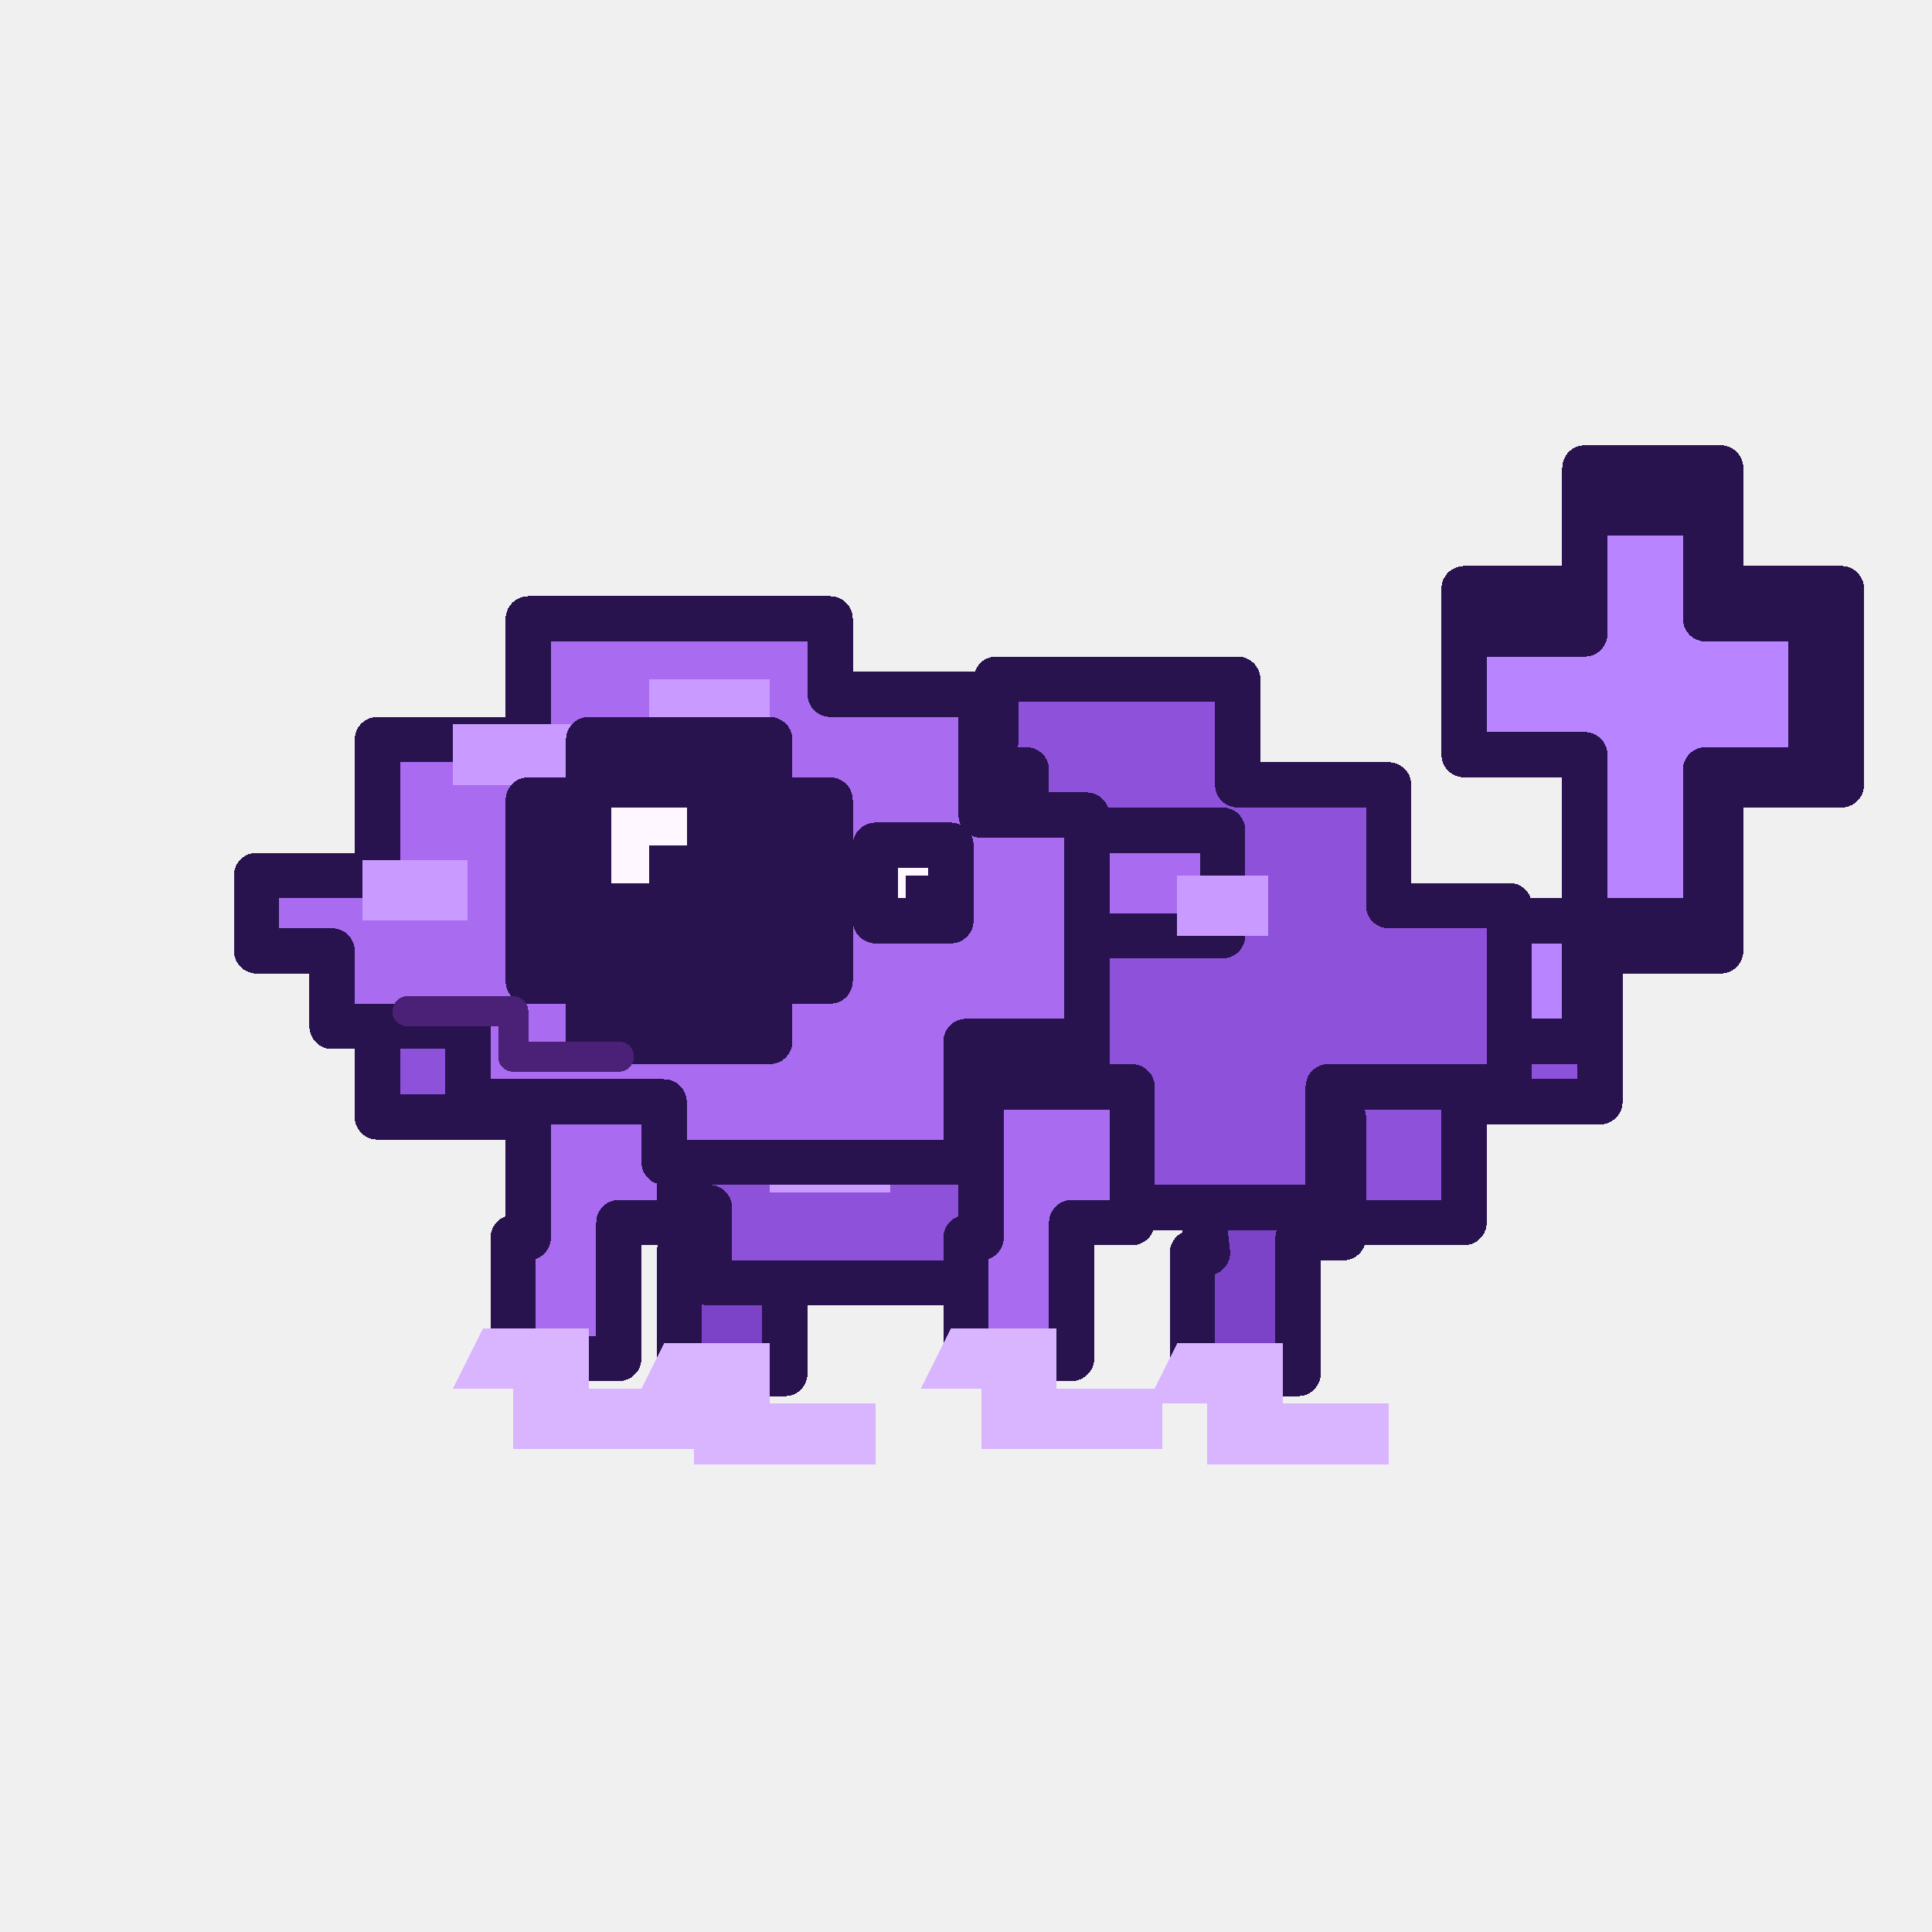
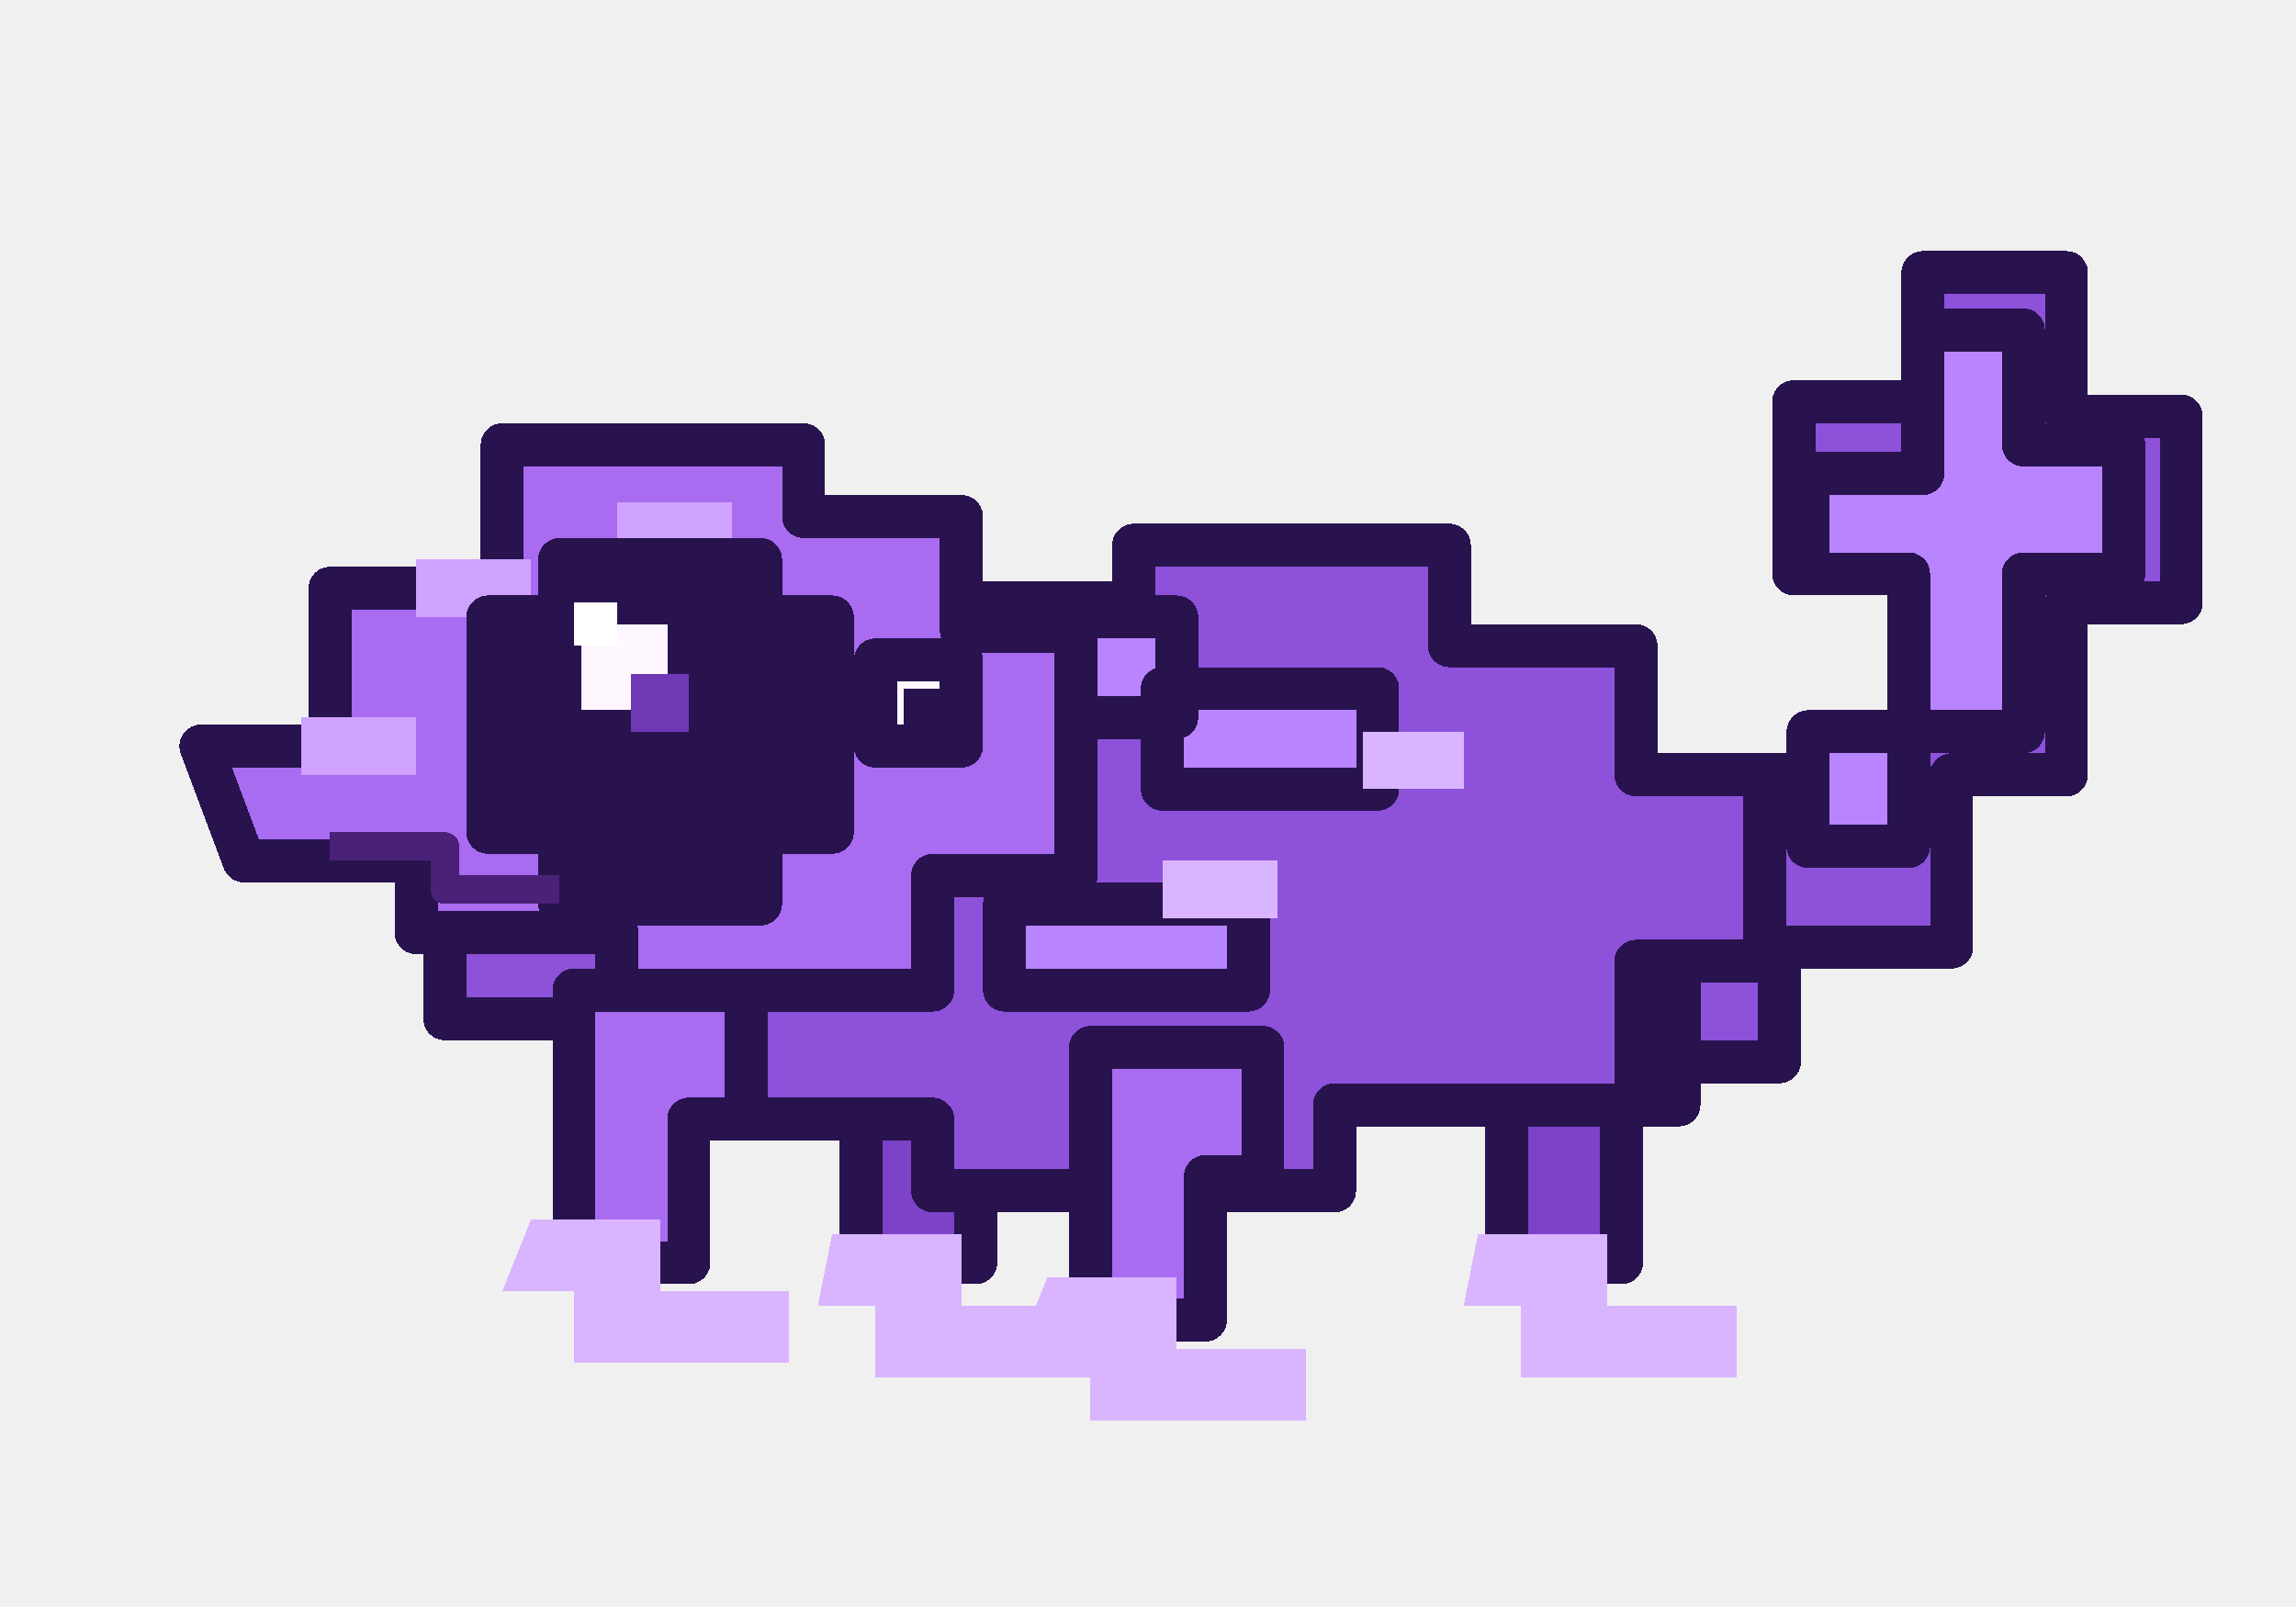
- <svg xmlns="http://www.w3.org/2000/svg" viewBox="0 0 128 128" shape-rendering="crispEdges">
+ <svg xmlns="http://www.w3.org/2000/svg" viewBox="0 0 160 112" shape-rendering="crispEdges">
  <style>
- @keyframes frontA{0%,100%{transform:translate(0,0)}25%{transform:translate(3px,-3px)}50%{transform:translate(5px,0)}75%{transform:translate(1px,2px)}}
- @keyframes frontB{0%,100%{transform:translate(0,0)}25%{transform:translate(-3px,2px)}50%{transform:translate(-5px,0)}75%{transform:translate(-1px,-3px)}}
- @keyframes tail{0%,100%{transform:rotate(0deg)}50%{transform:rotate(-9deg)}}
- @keyframes head{0%,100%{transform:translateY(0)}50%{transform:translateY(-2px)}}
- .leg-a{animation:frontA .55s steps(2,end) infinite;transform-box:fill-box;transform-origin:top center}
- .leg-b{animation:frontB .55s steps(2,end) infinite;transform-box:fill-box;transform-origin:top center}
- .tail{animation:tail .8s steps(2,end) infinite;transform-box:fill-box;transform-origin:left center}
- .head{animation:head .55s steps(2,end) infinite}
- @media(prefers-reduced-motion:reduce){.leg-a,.leg-b,.tail,.head{animation:none}}
+ @keyframes step1{0%,100%{transform:translate(0,0)}50%{transform:translate(3px,-5px)}}
+ @keyframes step2{0%,100%{transform:translate(0,0)}50%{transform:translate(-3px,2px)}}
+ @keyframes tail{0%,100%{transform:rotate(0)}50%{transform:rotate(-7deg)}}
+ @keyframes idle{0%,100%{transform:translateY(0)}50%{transform:translateY(-1px)}}
+ .leg1{animation:step1 .3s steps(2,end) infinite;transform-box:fill-box;transform-origin:top center}
+ .leg2{animation:step2 .3s steps(2,end) infinite;transform-box:fill-box;transform-origin:top center}
+ .tail{animation:tail .65s steps(2,end) infinite;transform-box:fill-box;transform-origin:left center}
+ .body{animation:idle .45s steps(2,end) infinite}
+ @media(prefers-reduced-motion:reduce){.leg1,.leg2,.tail,.body{animation:none}}
</style>
-   <g stroke="#28134f" stroke-width="3" stroke-linejoin="round" stroke-linecap="round">
+   <g stroke="#28134f" stroke-width="3" stroke-linejoin="round">
    <g class="tail">
-       <path fill="#8d52d9" d="M82 72h13V62h10V49h-8V39h8V31h9v8h8v13h-8v11h-8v10h-9v8H82z" />
-       <path fill="#b984ff" d="M105 34h8v7h7v10h-7v10h-8v8h-8v-8h8V50h-8v-8h8z" />
+       <path fill="#8d52d9" d="M111 66h12V54h10V40h-8V28h9V19h10v10h8v13h-8v12h-8v12h-12v8h-13z" />
+       <path fill="#b984ff" d="M134 23h7v8h7v9h-7v11h-8v8h-7v-8h7V40h-7v-7h8z" />
    </g>
-     <g class="leg-a" fill="#7c42c7">
-       <path d="M79 74h10v8h-3v9h-7v-8h1z" />
-       <path d="M78 89h7v4h7v4H80v-4h-4z" fill="#d9b4ff" stroke="none" />
+     <g class="leg2" fill="#7c42c7">
+       <path d="M105 68h12v9h-4v11h-8v-8z" />
+       <path d="M103 86h9v5h9v5h-15v-5h-4z" fill="#d9b4ff" stroke="none" />
    </g>
-     <g class="leg-b" fill="#7c42c7">
-       <path d="M45 74h10v8h-3v9h-7v-8h1z" />
-       <path d="M44 89h7v4h7v4H46v-4h-4z" fill="#d9b4ff" stroke="none" />
+     <g class="leg1" fill="#7c42c7">
+       <path d="M60 68h12v9h-4v11h-8v-8z" />
+       <path d="M58 86h9v5h9v5H61v-5h-4z" fill="#d9b4ff" stroke="none" />
    </g>
-     <path fill="#8d52d9" d="M25 68h8V57h11V49h22V45h16v7h10v8h8v12H88v8H69v5H47v-5H35v-6h-10z" />
-     <path fill="#a96bf0" d="M43 57h12v-6h13v7H56v7H43zM68 55h13v7H68zM57 69h15v6H57z" />
-     <path fill="#c99aff" stroke="none" d="M45 62h8v4h-8zM65 65h8v4h-8zM78 58h6v4h-6zM51 75h8v4h-8z" />
-     <g class="leg-b" fill="#a96bf0">
-       <path d="M35 72h10v9h-4v9h-7v-8h1z" />
-       <path d="M32 88h7v4h7v4H34v-4h-4z" fill="#d9b4ff" stroke="none" />
+     <g class="body">
+       <path fill="#8d52d9" d="M31 62h10V50h13V42h25V38h22v7h13v9h9v13h-9v10h-21v6H65v-5H48v-7H31z" />
+       <path fill="#b984ff" d="M53 48h15v-5h14v7H68v7H53zM81 48h15v7H81zM70 63h17v6H70z" />
+       <path fill="#d9b4ff" stroke="none" d="M57 57h8v4h-8zM81 60h8v4h-8zM95 51h7v4h-7z" />
    </g>
-     <g class="leg-a" fill="#a96bf0">
-       <path d="M65 72h10v9h-4v9h-7v-8h1z" />
-       <path d="M63 88h7v4h7v4H65v-4h-4z" fill="#d9b4ff" stroke="none" />
+     <g class="leg1" fill="#a96bf0">
+       <path d="M40 69h12v9h-4v10h-8v-8z" />
+       <path d="M37 85h9v5h9v5H40v-5h-5z" fill="#d9b4ff" stroke="none" />
    </g>
-     <g class="head">
-       <path fill="#a96bf0" d="M17 58h8V49h10V41h20v5h10v8h7v15H64v8H44v-4H31v-5h-9v-5h-5z" />
-       <path fill="#c99aff" stroke="none" d="M30 48h8v4h-8zM43 45h8v4h-8zM24 57h7v4h-7z" />
-       <path fill="#28134f" d="M39 49h12v4h4v12h-4v4H39v-4h-4V53h4z" />
-       <path fill="#fff7ff" d="M39 52h8v8h-8z" />
-       <path fill="#28134f" stroke="none" d="M43 56h4v4h-4z" />
-       <path fill="#fff7ff" d="M58 56h5v5h-5z" />
-       <path fill="#28134f" stroke="none" d="M60 58h3v3h-3z" />
-       <path fill="none" stroke="#4a2177" stroke-width="2" d="M27 67h7v3h7" />
+     <g class="leg2" fill="#a96bf0">
+       <path d="M76 73h12v9h-4v10h-8v-8z" />
+       <path d="M73 89h9v5h9v5H76v-5h-5z" fill="#d9b4ff" stroke="none" />
    </g>
+     <path fill="#a96bf0" d="M14 52h9V41h12V31h21v5h11v8h8v17H65v8H43v-4H29v-5H17z" />
+     <path fill="#d0a2ff" stroke="none" d="M29 39h8v4h-8zM43 35h8v4h-8zM21 50h8v4h-8z" />
+     <path fill="#28134f" d="M39 39h14v4h5v15h-5v5H39v-5h-5V43h5z" />
+     <path fill="#fff7ff" d="M39 42h9v9h-9z" />
+     <path fill="#6f39b6" stroke="none" d="M44 47h4v4h-4z" />
+     <path fill="#fff" stroke="none" d="M40 42h3v3h-3z" />
+     <path fill="#fff7ff" d="M61 46h6v6h-6z" />
+     <path fill="#28134f" stroke="none" d="M63 48h4v4h-4z" />
+     <path fill="none" stroke="#4a2177" stroke-width="2" d="M23 59h8v3h8" />
  </g>
</svg>
